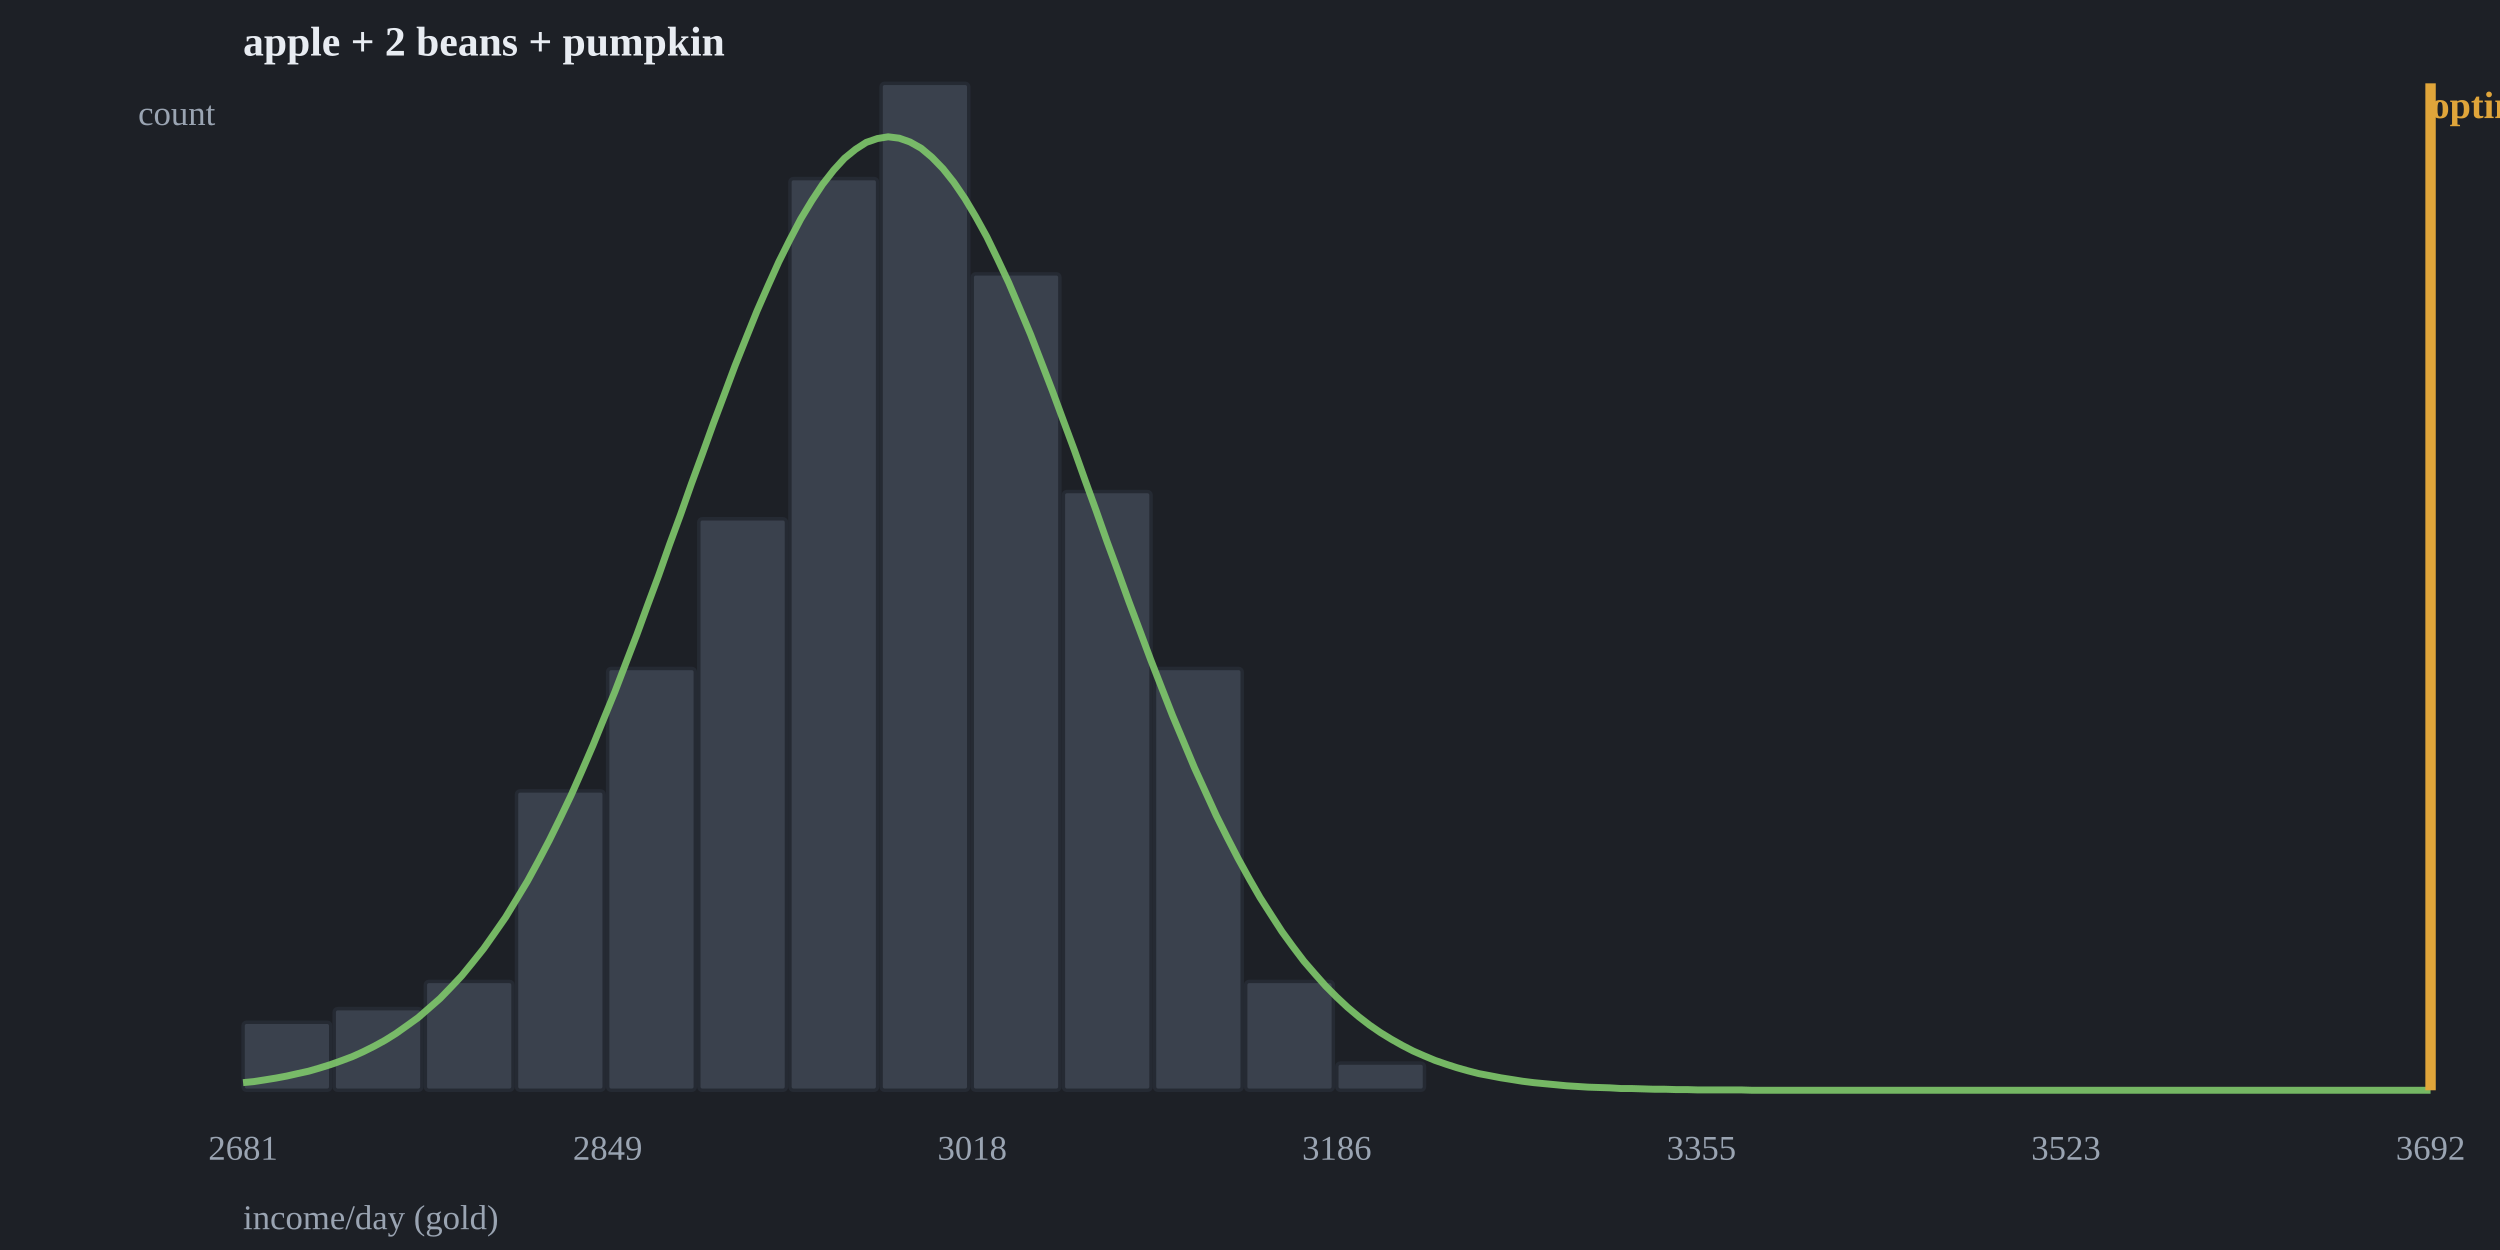
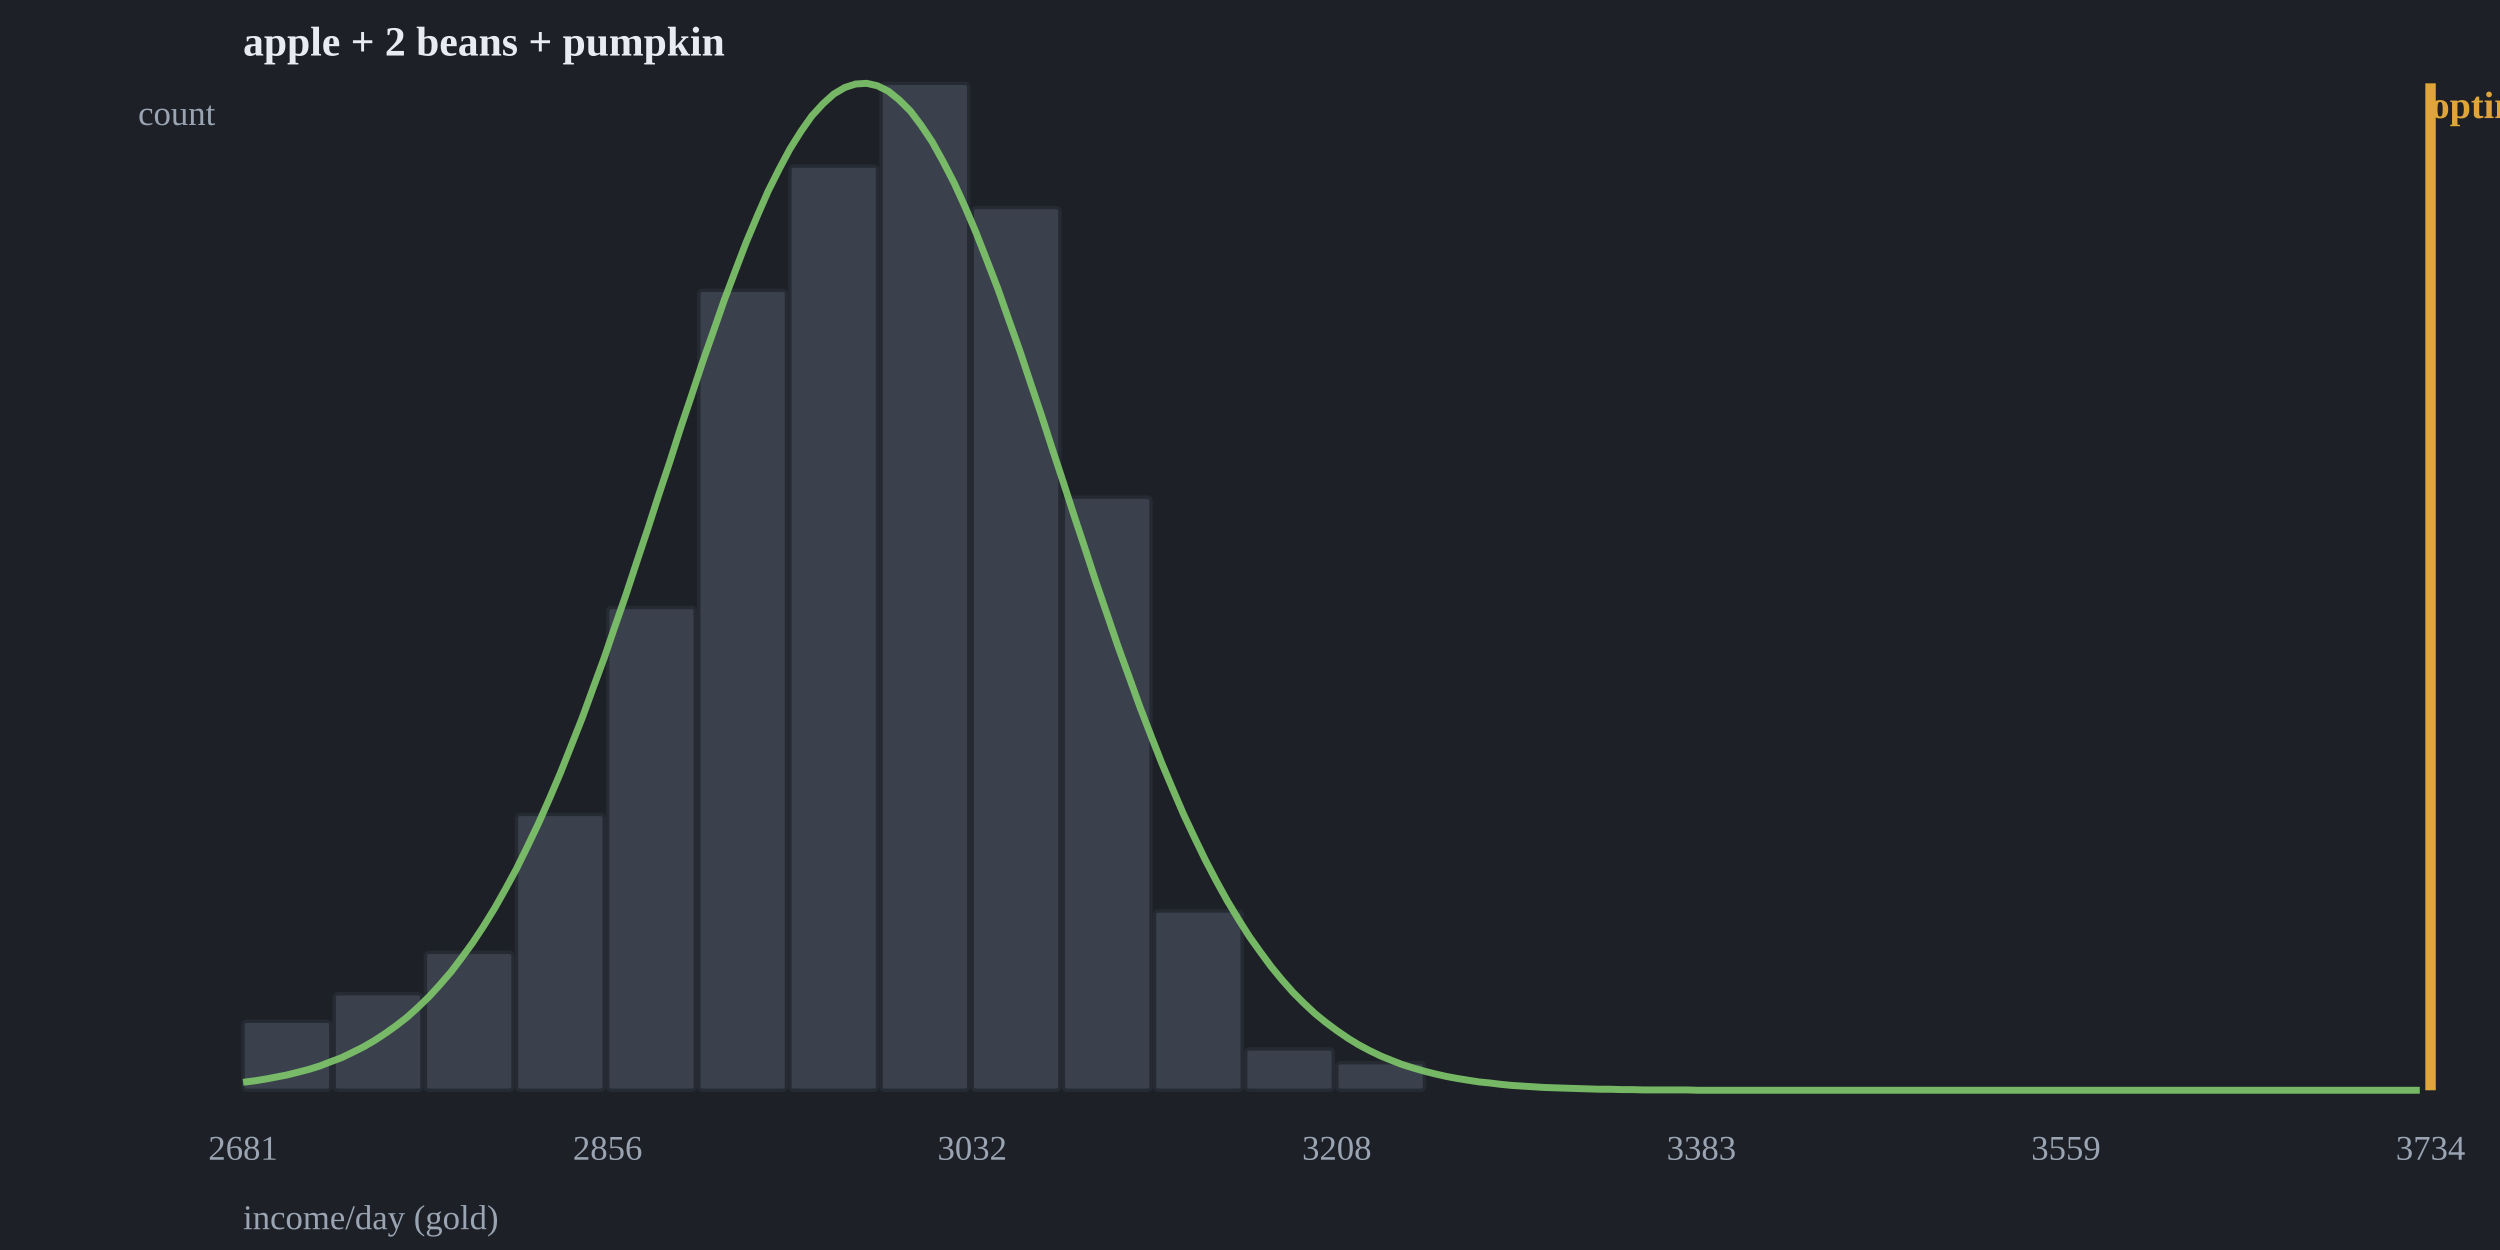
<svg xmlns="http://www.w3.org/2000/svg" viewBox="0 0 720 360" width="100%" role="img" aria-label="apple + 2 beans + pumpkin">
  <rect width="720" height="360" fill="#1d2026" />
  <text x="70" y="16" font-size="12" font-weight="700" fill="#e8ecf2">apple + 2 beans + pumpkin</text>
  <text x="62" y="36" font-size="10" fill="#9aa4b2" text-anchor="end">count</text>
-   <rect x="70" y="294.405" width="25.25" height="19.595" fill="#3a414d" stroke="#252a33" rx="1" />
-   <rect x="96.25" y="290.486" width="25.25" height="23.514" fill="#3a414d" stroke="#252a33" rx="1" />
-   <rect x="122.5" y="282.649" width="25.25" height="31.351" fill="#3a414d" stroke="#252a33" rx="1" />
-   <rect x="148.75" y="227.784" width="25.25" height="86.216" fill="#3a414d" stroke="#252a33" rx="1" />
-   <rect x="175" y="192.514" width="25.25" height="121.486" fill="#3a414d" stroke="#252a33" rx="1" />
-   <rect x="201.25" y="149.405" width="25.25" height="164.595" fill="#3a414d" stroke="#252a33" rx="1" />
-   <rect x="227.5" y="51.432" width="25.25" height="262.568" fill="#3a414d" stroke="#252a33" rx="1" />
+   <rect x="70" y="294.137" width="25.25" height="19.863" fill="#3a414d" stroke="#252a33" rx="1" />
+   <rect x="96.25" y="286.192" width="25.25" height="27.808" fill="#3a414d" stroke="#252a33" rx="1" />
+   <rect x="122.5" y="274.274" width="25.25" height="39.726" fill="#3a414d" stroke="#252a33" rx="1" />
+   <rect x="148.75" y="234.548" width="25.25" height="79.452" fill="#3a414d" stroke="#252a33" rx="1" />
+   <rect x="175" y="174.959" width="25.25" height="139.041" fill="#3a414d" stroke="#252a33" rx="1" />
+   <rect x="201.25" y="83.589" width="25.25" height="230.411" fill="#3a414d" stroke="#252a33" rx="1" />
+   <rect x="227.5" y="47.836" width="25.25" height="266.164" fill="#3a414d" stroke="#252a33" rx="1" />
  <rect x="253.75" y="24" width="25.25" height="290" fill="#3a414d" stroke="#252a33" rx="1" />
-   <rect x="280" y="78.865" width="25.25" height="235.135" fill="#3a414d" stroke="#252a33" rx="1" />
-   <rect x="306.25" y="141.568" width="25.25" height="172.432" fill="#3a414d" stroke="#252a33" rx="1" />
-   <rect x="332.5" y="192.514" width="25.25" height="121.486" fill="#3a414d" stroke="#252a33" rx="1" />
-   <rect x="358.75" y="282.649" width="25.25" height="31.351" fill="#3a414d" stroke="#252a33" rx="1" />
-   <rect x="385" y="306.162" width="25.25" height="7.838" fill="#3a414d" stroke="#252a33" rx="1" />
+   <rect x="280" y="59.753" width="25.25" height="254.247" fill="#3a414d" stroke="#252a33" rx="1" />
+   <rect x="306.25" y="143.178" width="25.25" height="170.822" fill="#3a414d" stroke="#252a33" rx="1" />
+   <rect x="332.5" y="262.356" width="25.25" height="51.644" fill="#3a414d" stroke="#252a33" rx="1" />
+   <rect x="358.75" y="302.082" width="25.25" height="11.918" fill="#3a414d" stroke="#252a33" rx="1" />
+   <rect x="385" y="306.055" width="25.25" height="7.945" fill="#3a414d" stroke="#252a33" rx="1" />
  <rect x="411.25" y="314" width="25.25" height="0" fill="#3a414d" stroke="#252a33" rx="1" />
  <rect x="437.5" y="314" width="25.25" height="0" fill="#3a414d" stroke="#252a33" rx="1" />
  <rect x="463.75" y="314" width="25.25" height="0" fill="#3a414d" stroke="#252a33" rx="1" />
  <rect x="490" y="314" width="25.25" height="0" fill="#3a414d" stroke="#252a33" rx="1" />
  <rect x="516.25" y="314" width="25.25" height="0" fill="#3a414d" stroke="#252a33" rx="1" />
  <rect x="542.5" y="314" width="25.25" height="0" fill="#3a414d" stroke="#252a33" rx="1" />
  <rect x="568.75" y="314" width="25.25" height="0" fill="#3a414d" stroke="#252a33" rx="1" />
  <rect x="595" y="314" width="25.25" height="0" fill="#3a414d" stroke="#252a33" rx="1" />
  <rect x="621.25" y="314" width="25.25" height="0" fill="#3a414d" stroke="#252a33" rx="1" />
  <rect x="647.5" y="314" width="25.25" height="0" fill="#3a414d" stroke="#252a33" rx="1" />
  <rect x="673.75" y="314" width="25.25" height="0" fill="#3a414d" stroke="#252a33" rx="1" />
-   <path d="M70.0 311.8L73.1 311.5L76.3 311.0L79.4 310.5L82.6 309.9L85.7 309.2L88.9 308.5L92.0 307.6L95.2 306.6L98.3 305.5L101.5 304.3L104.6 302.9L107.8 301.3L110.9 299.6L114.1 297.6L117.2 295.4L120.4 293.1L123.5 290.4L126.7 287.6L129.8 284.4L133.0 281.0L136.1 277.2L139.3 273.2L142.4 268.8L145.6 264.2L148.7 259.1L151.9 253.8L155.0 248.1L158.2 242.0L161.3 235.7L164.5 229.0L167.6 222.0L170.8 214.6L173.9 207.0L177.1 199.2L180.2 191.1L183.4 182.8L186.5 174.3L189.7 165.7L192.8 156.9L196.0 148.2L199.1 139.4L202.3 130.7L205.4 122.1L208.6 113.6L211.7 105.3L214.9 97.3L218.0 89.6L221.2 82.3L224.3 75.4L227.5 69.0L230.6 63.1L233.8 57.8L236.9 53.1L240.1 49.0L243.2 45.6L246.4 43.0L249.5 41.0L252.7 39.9L255.8 39.4L259.0 39.8L262.1 40.9L265.3 42.7L268.4 45.3L271.6 48.6L274.7 52.5L277.9 57.2L281.0 62.4L284.2 68.2L287.3 74.6L290.5 81.4L293.6 88.7L296.8 96.3L299.9 104.3L303.1 112.6L306.2 121.0L309.4 129.6L312.5 138.3L315.7 147.1L318.8 155.9L322.0 164.6L325.1 173.2L328.3 181.7L331.4 190.0L334.6 198.2L337.7 206.1L340.9 213.7L344.0 221.1L347.2 228.1L350.3 234.9L353.5 241.3L356.6 247.3L359.8 253.1L362.9 258.5L366.1 263.5L369.2 268.3L372.4 272.7L375.5 276.8L378.7 280.5L381.8 284.0L385.0 287.2L388.1 290.1L391.3 292.8L394.4 295.2L397.6 297.4L400.7 299.3L403.9 301.1L407.0 302.7L410.2 304.1L413.3 305.4L416.5 306.5L419.6 307.5L422.8 308.4L425.9 309.2L429.1 309.8L432.2 310.4L435.4 310.9L438.5 311.4L441.7 311.8L444.8 312.1L448.0 312.4L451.1 312.7L454.3 312.9L457.4 313.1L460.6 313.2L463.7 313.3L466.9 313.5L470.0 313.5L473.2 313.6L476.3 313.7L479.5 313.7L482.6 313.8L485.8 313.8L488.9 313.9L492.1 313.9L495.2 313.9L498.4 313.9L501.5 313.9L504.7 314.0L507.8 314.0L511.0 314.0L514.1 314.0L517.3 314.0L520.4 314.0L523.6 314.0L526.7 314.0L529.9 314.0L533.0 314.0L536.2 314.0L539.3 314.0L542.5 314.0L545.6 314.0L548.8 314.0L551.9 314.0L555.1 314.0L558.2 314.0L561.4 314.0L564.5 314.0L567.7 314.0L570.8 314.0L574.0 314.0L577.1 314.0L580.3 314.0L583.4 314.0L586.6 314.0L589.7 314.0L592.9 314.0L596.0 314.0L599.2 314.0L602.3 314.0L605.5 314.0L608.6 314.0L611.8 314.0L614.9 314.0L618.1 314.0L621.2 314.0L624.4 314.0L627.5 314.0L630.7 314.0L633.8 314.0L637.0 314.0L640.1 314.0L643.3 314.0L646.4 314.0L649.6 314.0L652.7 314.0L655.9 314.0L659.0 314.0L662.2 314.0L665.3 314.0L668.5 314.0L671.6 314.0L674.8 314.0L677.9 314.0L681.1 314.0L684.2 314.0L687.4 314.0L690.5 314.0L693.7 314.0L696.8 314.0L700.0 314.0" fill="none" stroke="#7ec86a" stroke-width="2" opacity="0.9" />
+   <path d="M70.0 311.7L73.2 311.3L76.3 310.8L79.5 310.2L82.6 309.6L85.8 308.8L88.9 308.0L92.1 307.0L95.2 305.8L98.4 304.6L101.5 303.1L104.7 301.5L107.8 299.7L111.0 297.6L114.1 295.4L117.3 292.9L120.4 290.1L123.6 287.0L126.7 283.6L129.9 279.9L133.0 275.8L136.2 271.4L139.3 266.7L142.5 261.5L145.6 256.0L148.8 250.1L151.9 243.8L155.1 237.1L158.2 230.1L161.4 222.6L164.5 214.8L167.7 206.7L170.8 198.2L174.0 189.5L177.1 180.4L180.3 171.2L183.4 161.8L186.6 152.2L189.7 142.6L192.9 133.0L196.0 123.3L199.2 113.8L202.3 104.4L205.5 95.3L208.6 86.4L211.8 77.9L214.9 69.8L218.1 62.2L221.2 55.1L224.4 48.7L227.5 42.9L230.7 37.8L233.8 33.4L237.0 29.9L240.1 27.1L243.3 25.2L246.4 24.2L249.6 24.0L252.7 24.7L255.9 26.3L259.0 28.8L262.2 32.0L265.3 36.1L268.5 40.9L271.6 46.5L274.8 52.7L277.9 59.5L281.1 67.0L284.2 74.9L287.4 83.2L290.5 92.0L293.7 101.0L296.8 110.3L300.0 119.8L303.1 129.4L306.3 139.1L309.4 148.7L312.6 158.3L315.7 167.8L318.9 177.1L322.0 186.2L325.2 195.0L328.3 203.6L331.5 211.9L334.6 219.8L337.8 227.4L340.9 234.6L344.1 241.4L347.2 247.8L350.4 253.9L353.5 259.5L356.7 264.8L359.8 269.7L363.0 274.2L366.1 278.4L369.3 282.3L372.4 285.8L375.6 289.0L378.7 291.9L381.9 294.5L385.0 296.8L388.2 299.0L391.3 300.9L394.5 302.6L397.6 304.1L400.8 305.4L403.9 306.6L407.1 307.6L410.2 308.5L413.4 309.3L416.5 310.0L419.7 310.6L422.8 311.1L426.0 311.6L429.1 311.9L432.3 312.3L435.4 312.6L438.6 312.8L441.7 313.0L444.9 313.2L448.0 313.3L451.2 313.4L454.3 313.5L457.5 313.6L460.6 313.7L463.8 313.7L466.9 313.8L470.1 313.8L473.2 313.9L476.4 313.9L479.5 313.9L482.7 313.9L485.8 313.9L489.0 314.0L492.1 314.0L495.3 314.0L498.4 314.0L501.6 314.0L504.7 314.0L507.9 314.0L511.0 314.0L514.2 314.0L517.3 314.0L520.5 314.0L523.6 314.0L526.8 314.0L529.9 314.0L533.1 314.0L536.2 314.0L539.4 314.0L542.5 314.0L545.7 314.0L548.8 314.0L552.0 314.0L555.1 314.0L558.3 314.0L561.4 314.0L564.6 314.0L567.7 314.0L570.9 314.0L574.0 314.0L577.2 314.0L580.3 314.0L583.5 314.0L586.6 314.0L589.8 314.0L592.9 314.0L596.1 314.0L599.2 314.0L602.4 314.0L605.5 314.0L608.7 314.0L611.8 314.0L615.0 314.0L618.1 314.0L621.3 314.0L624.4 314.0L627.6 314.0L630.7 314.0L633.9 314.0L637.0 314.0L640.2 314.0L643.3 314.0L646.5 314.0L649.6 314.0L652.8 314.0L655.9 314.0L659.1 314.0L662.2 314.0L665.4 314.0L668.5 314.0L671.7 314.0L674.8 314.0L678.0 314.0L681.1 314.0L684.3 314.0L687.4 314.0L690.6 314.0L693.7 314.0L696.9 314.0" fill="none" stroke="#7ec86a" stroke-width="2" opacity="0.9" />
  <line x1="700" y1="24" x2="700" y2="314" stroke="#e0a53a" stroke-width="3" />
-   <text x="700" y="34" font-size="11" fill="#e0a53a" font-weight="700">optimizer 3692</text>
+   <text x="700" y="34" font-size="11" fill="#e0a53a" font-weight="700">optimizer 3734</text>
  <text x="70" y="334" text-anchor="middle" font-size="10" fill="#9aa4b2">2681</text>
-   <text x="175" y="334" text-anchor="middle" font-size="10" fill="#9aa4b2">2849</text>
-   <text x="280" y="334" text-anchor="middle" font-size="10" fill="#9aa4b2">3018</text>
-   <text x="385" y="334" text-anchor="middle" font-size="10" fill="#9aa4b2">3186</text>
-   <text x="490" y="334" text-anchor="middle" font-size="10" fill="#9aa4b2">3355</text>
-   <text x="595" y="334" text-anchor="middle" font-size="10" fill="#9aa4b2">3523</text>
-   <text x="700" y="334" text-anchor="middle" font-size="10" fill="#9aa4b2">3692</text>
+   <text x="175" y="334" text-anchor="middle" font-size="10" fill="#9aa4b2">2856</text>
+   <text x="280" y="334" text-anchor="middle" font-size="10" fill="#9aa4b2">3032</text>
+   <text x="385" y="334" text-anchor="middle" font-size="10" fill="#9aa4b2">3208</text>
+   <text x="490" y="334" text-anchor="middle" font-size="10" fill="#9aa4b2">3383</text>
+   <text x="595" y="334" text-anchor="middle" font-size="10" fill="#9aa4b2">3559</text>
+   <text x="700" y="334" text-anchor="middle" font-size="10" fill="#9aa4b2">3734</text>
  <text x="70" y="354" font-size="10" fill="#9aa4b2">income/day (gold)</text>
</svg>
